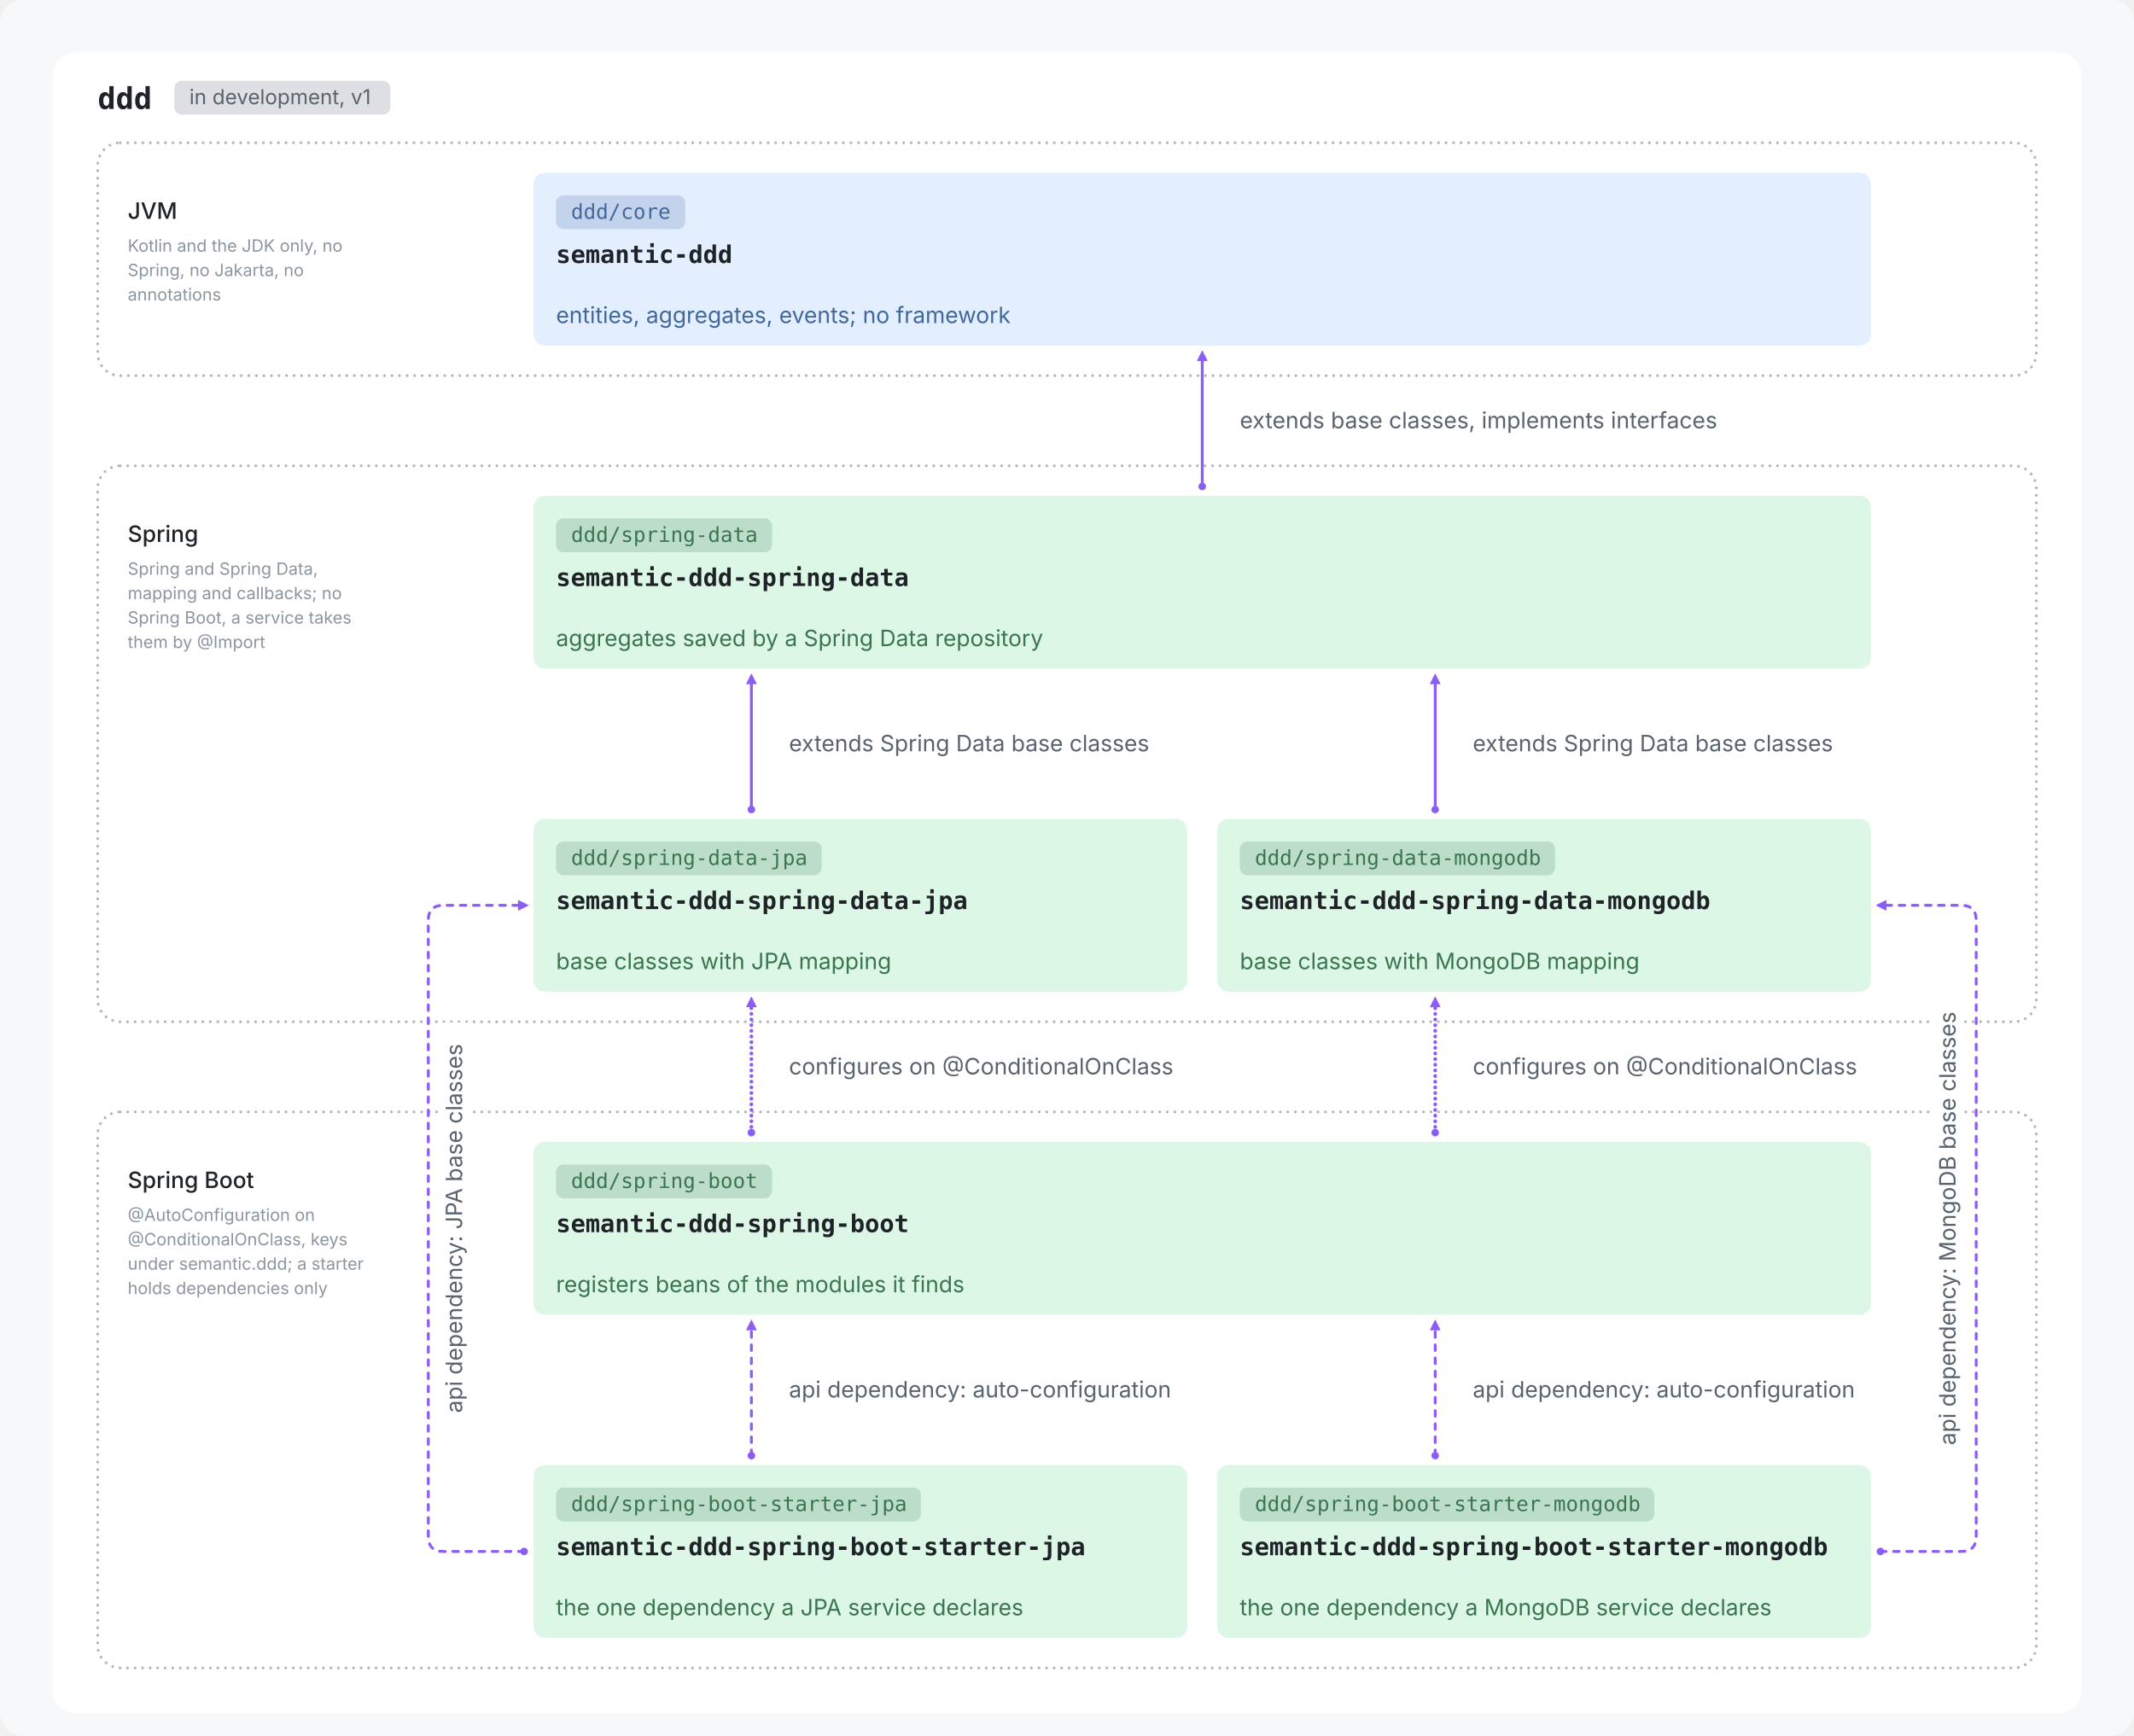
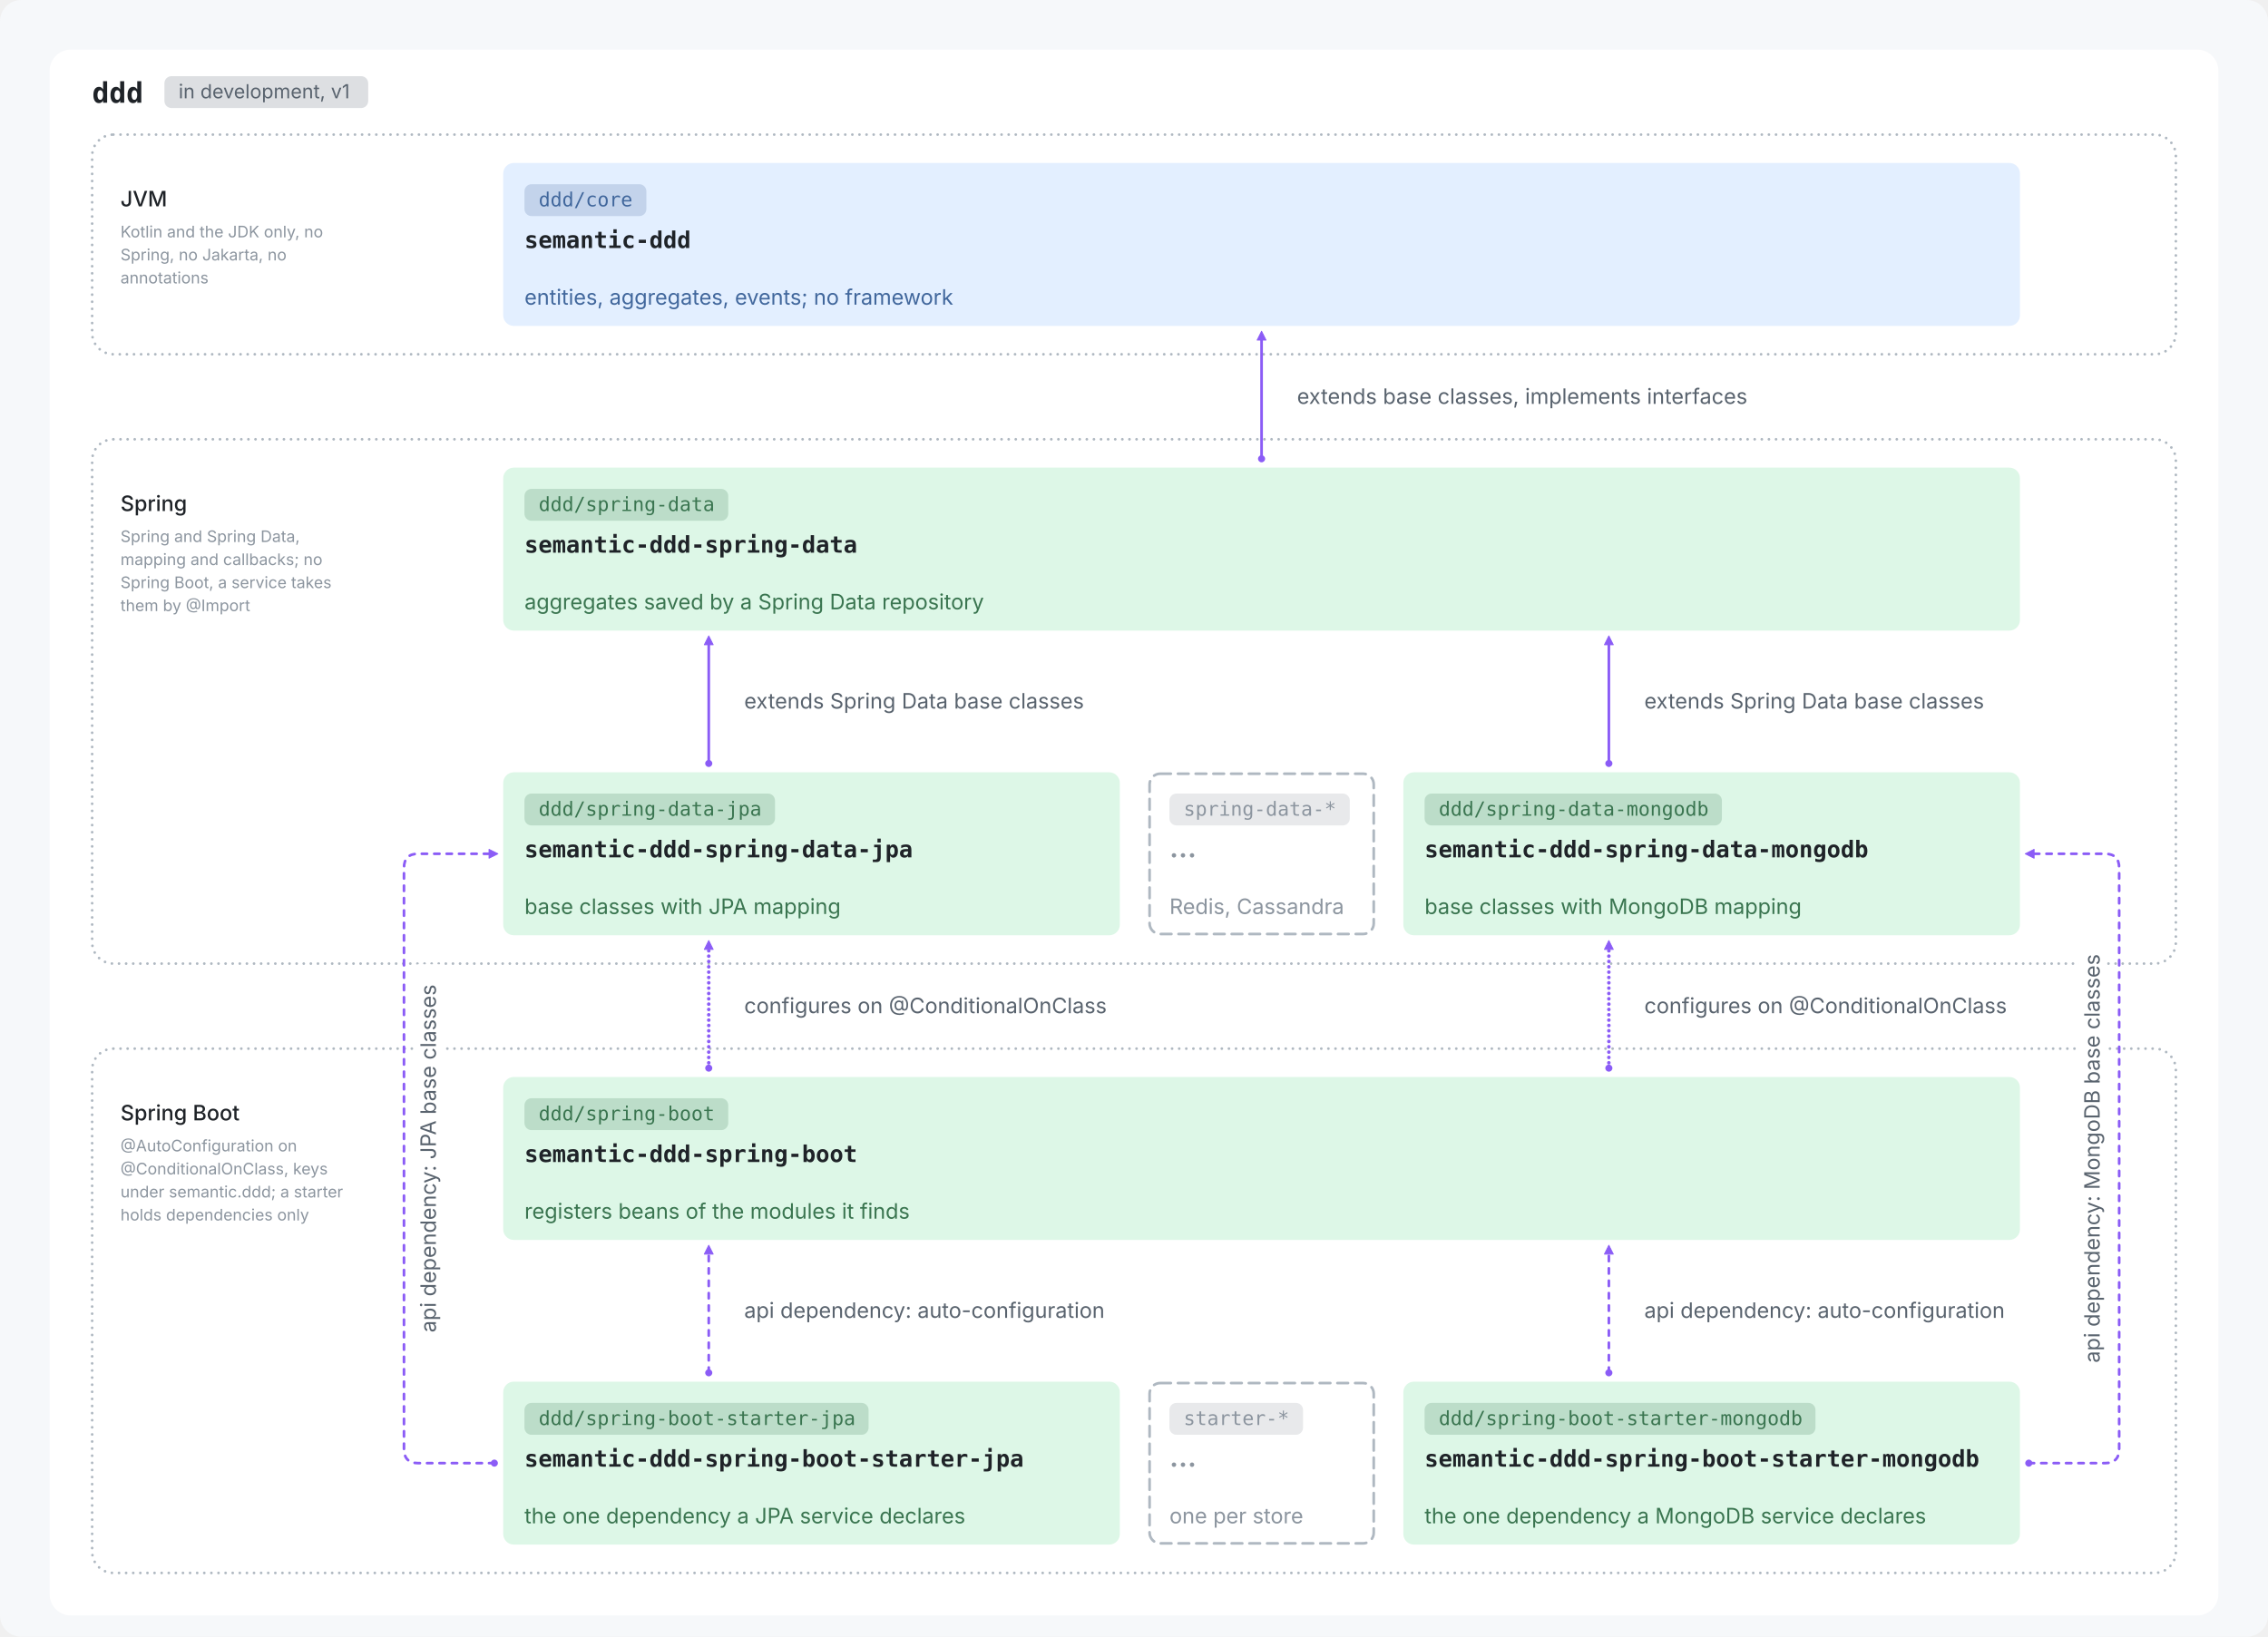
- <svg xmlns="http://www.w3.org/2000/svg" viewBox="0 0 1136 924" width="1136" height="924" role="img">
-   <rect width="1136" height="924" rx="12" fill="#F6F8FA" />
+ <svg xmlns="http://www.w3.org/2000/svg" viewBox="0 0 1280 924" width="1280" height="924" role="img">
+   <rect width="1280" height="924" rx="12" fill="#F6F8FA" />
  <g transform="translate(12,12)">
-     <rect x="16.0" y="16.0" width="1080.0" height="884.0" rx="12" fill="#FFFFFF" />
+     <rect x="16.0" y="16.0" width="1224.0" height="884.0" rx="12" fill="#FFFFFF" />
    <text x="40.0" y="46.0" font-family="ui-monospace, SFMono-Regular, 'SF Mono', Menlo, Consolas, monospace" font-size="16" font-weight="600" fill="#1F2328" text-anchor="start">ddd</text>
    <rect x="80.8" y="31.0" width="115.0" height="18" rx="4" fill="#59636E" fill-opacity="0.2" />
    <text x="88.8" y="43.5" font-family="-apple-system, BlinkMacSystemFont, 'Segoe UI', Inter, Helvetica, Arial, sans-serif" font-size="11" font-weight="400" fill="#59636E" text-anchor="start">in development, v1</text>
-     <rect x="40" y="64" width="1032" height="124" rx="12" fill="none" stroke="#AFB8C1" stroke-width="1.5" stroke-linecap="round" stroke-dasharray="0.01 4" />
+     <rect x="40" y="64" width="1176" height="124" rx="12" fill="none" stroke="#AFB8C1" stroke-width="1.5" stroke-linecap="round" stroke-dasharray="0.01 4" />
    <text x="56.0" y="104.5" font-family="-apple-system, BlinkMacSystemFont, 'Segoe UI', Inter, Helvetica, Arial, sans-serif" font-size="12" font-weight="500" fill="#1F2328" text-anchor="start">JVM</text>
    <text x="56.0" y="122.0" font-family="-apple-system, BlinkMacSystemFont, 'Segoe UI', Inter, Helvetica, Arial, sans-serif" font-size="9" font-weight="400" fill="#8C959F" text-anchor="start">Kotlin and the JDK only, no</text>
    <text x="56.0" y="135.0" font-family="-apple-system, BlinkMacSystemFont, 'Segoe UI', Inter, Helvetica, Arial, sans-serif" font-size="9" font-weight="400" fill="#8C959F" text-anchor="start">Spring, no Jakarta, no</text>
    <text x="56.0" y="148.0" font-family="-apple-system, BlinkMacSystemFont, 'Segoe UI', Inter, Helvetica, Arial, sans-serif" font-size="9" font-weight="400" fill="#8C959F" text-anchor="start">annotations</text>
-     <rect x="40" y="236" width="1032" height="296" rx="12" fill="none" stroke="#AFB8C1" stroke-width="1.5" stroke-linecap="round" stroke-dasharray="0.01 4" />
+     <rect x="40" y="236" width="1176" height="296" rx="12" fill="none" stroke="#AFB8C1" stroke-width="1.5" stroke-linecap="round" stroke-dasharray="0.01 4" />
    <text x="56.0" y="276.5" font-family="-apple-system, BlinkMacSystemFont, 'Segoe UI', Inter, Helvetica, Arial, sans-serif" font-size="12" font-weight="500" fill="#1F2328" text-anchor="start">Spring</text>
    <text x="56.0" y="294.0" font-family="-apple-system, BlinkMacSystemFont, 'Segoe UI', Inter, Helvetica, Arial, sans-serif" font-size="9" font-weight="400" fill="#8C959F" text-anchor="start">Spring and Spring Data,</text>
    <text x="56.0" y="307.0" font-family="-apple-system, BlinkMacSystemFont, 'Segoe UI', Inter, Helvetica, Arial, sans-serif" font-size="9" font-weight="400" fill="#8C959F" text-anchor="start">mapping and callbacks; no</text>
    <text x="56.0" y="320.0" font-family="-apple-system, BlinkMacSystemFont, 'Segoe UI', Inter, Helvetica, Arial, sans-serif" font-size="9" font-weight="400" fill="#8C959F" text-anchor="start">Spring Boot, a service takes</text>
    <text x="56.0" y="333.0" font-family="-apple-system, BlinkMacSystemFont, 'Segoe UI', Inter, Helvetica, Arial, sans-serif" font-size="9" font-weight="400" fill="#8C959F" text-anchor="start">them by @Import</text>
-     <rect x="40" y="580" width="1032" height="296" rx="12" fill="none" stroke="#AFB8C1" stroke-width="1.5" stroke-linecap="round" stroke-dasharray="0.01 4" />
+     <rect x="40" y="580" width="1176" height="296" rx="12" fill="none" stroke="#AFB8C1" stroke-width="1.5" stroke-linecap="round" stroke-dasharray="0.01 4" />
    <text x="56.0" y="620.5" font-family="-apple-system, BlinkMacSystemFont, 'Segoe UI', Inter, Helvetica, Arial, sans-serif" font-size="12" font-weight="500" fill="#1F2328" text-anchor="start">Spring Boot</text>
    <text x="56.0" y="638.0" font-family="-apple-system, BlinkMacSystemFont, 'Segoe UI', Inter, Helvetica, Arial, sans-serif" font-size="9" font-weight="400" fill="#8C959F" text-anchor="start">@AutoConfiguration on</text>
    <text x="56.0" y="651.0" font-family="-apple-system, BlinkMacSystemFont, 'Segoe UI', Inter, Helvetica, Arial, sans-serif" font-size="9" font-weight="400" fill="#8C959F" text-anchor="start">@ConditionalOnClass, keys</text>
    <text x="56.0" y="664.0" font-family="-apple-system, BlinkMacSystemFont, 'Segoe UI', Inter, Helvetica, Arial, sans-serif" font-size="9" font-weight="400" fill="#8C959F" text-anchor="start">under semantic.ddd; a starter</text>
    <text x="56.0" y="677.0" font-family="-apple-system, BlinkMacSystemFont, 'Segoe UI', Inter, Helvetica, Arial, sans-serif" font-size="9" font-weight="400" fill="#8C959F" text-anchor="start">holds dependencies only</text>
-     <rect x="272.0" y="80.0" width="712.0" height="92.0" rx="6" fill="#E3EFFF" />
+     <rect x="272.0" y="80.0" width="856.0" height="92.0" rx="6" fill="#E3EFFF" />
    <rect x="284.0" y="92.0" width="68.8" height="18" rx="4" fill="#41679C" fill-opacity="0.2" />
    <text x="292.0" y="104.5" font-family="ui-monospace, SFMono-Regular, 'SF Mono', Menlo, Consolas, monospace" font-size="11" font-weight="400" fill="#41679C" text-anchor="start">ddd/core</text>
    <text x="284.0" y="128.0" font-family="ui-monospace, SFMono-Regular, 'SF Mono', Menlo, Consolas, monospace" font-size="13" font-weight="600" fill="#1F2328" text-anchor="start">semantic-ddd</text>
    <text x="284.0" y="160.0" font-family="-apple-system, BlinkMacSystemFont, 'Segoe UI', Inter, Helvetica, Arial, sans-serif" font-size="12" font-weight="400" fill="#41679C" text-anchor="start">entities, aggregates, events; no framework</text>
-     <rect x="272.0" y="252.0" width="712.0" height="92.0" rx="6" fill="#DDF7E7" />
+     <rect x="272.0" y="252.0" width="856.0" height="92.0" rx="6" fill="#DDF7E7" />
    <rect x="284.0" y="264.0" width="115.0" height="18" rx="4" fill="#3A7550" fill-opacity="0.2" />
    <text x="292.0" y="276.5" font-family="ui-monospace, SFMono-Regular, 'SF Mono', Menlo, Consolas, monospace" font-size="11" font-weight="400" fill="#3A7550" text-anchor="start">ddd/spring-data</text>
    <text x="284.0" y="300.0" font-family="ui-monospace, SFMono-Regular, 'SF Mono', Menlo, Consolas, monospace" font-size="13" font-weight="600" fill="#1F2328" text-anchor="start">semantic-ddd-spring-data</text>
    <text x="284.0" y="332.0" font-family="-apple-system, BlinkMacSystemFont, 'Segoe UI', Inter, Helvetica, Arial, sans-serif" font-size="12" font-weight="400" fill="#3A7550" text-anchor="start">aggregates saved by a Spring Data repository</text>
    <rect x="272.0" y="424.0" width="348.0" height="92.0" rx="6" fill="#DDF7E7" />
    <rect x="284.0" y="436.0" width="141.4" height="18" rx="4" fill="#3A7550" fill-opacity="0.2" />
    <text x="292.0" y="448.5" font-family="ui-monospace, SFMono-Regular, 'SF Mono', Menlo, Consolas, monospace" font-size="11" font-weight="400" fill="#3A7550" text-anchor="start">ddd/spring-data-jpa</text>
    <text x="284.0" y="472.0" font-family="ui-monospace, SFMono-Regular, 'SF Mono', Menlo, Consolas, monospace" font-size="13" font-weight="600" fill="#1F2328" text-anchor="start">semantic-ddd-spring-data-jpa</text>
    <text x="284.0" y="504.0" font-family="-apple-system, BlinkMacSystemFont, 'Segoe UI', Inter, Helvetica, Arial, sans-serif" font-size="12" font-weight="400" fill="#3A7550" text-anchor="start">base classes with JPA mapping</text>
-     <rect x="636.0" y="424.0" width="348.0" height="92.0" rx="6" fill="#DDF7E7" />
-     <rect x="648.0" y="436.0" width="167.8" height="18" rx="4" fill="#3A7550" fill-opacity="0.2" />
-     <text x="656.0" y="448.5" font-family="ui-monospace, SFMono-Regular, 'SF Mono', Menlo, Consolas, monospace" font-size="11" font-weight="400" fill="#3A7550" text-anchor="start">ddd/spring-data-mongodb</text>
-     <text x="648.0" y="472.0" font-family="ui-monospace, SFMono-Regular, 'SF Mono', Menlo, Consolas, monospace" font-size="13" font-weight="600" fill="#1F2328" text-anchor="start">semantic-ddd-spring-data-mongodb</text>
-     <text x="648.0" y="504.0" font-family="-apple-system, BlinkMacSystemFont, 'Segoe UI', Inter, Helvetica, Arial, sans-serif" font-size="12" font-weight="400" fill="#3A7550" text-anchor="start">base classes with MongoDB mapping</text>
-     <rect x="272.0" y="596.0" width="712.0" height="92.0" rx="6" fill="#DDF7E7" />
+     <rect x="780.0" y="424.0" width="348.0" height="92.0" rx="6" fill="#DDF7E7" />
+     <rect x="792.0" y="436.0" width="167.8" height="18" rx="4" fill="#3A7550" fill-opacity="0.2" />
+     <text x="800.0" y="448.5" font-family="ui-monospace, SFMono-Regular, 'SF Mono', Menlo, Consolas, monospace" font-size="11" font-weight="400" fill="#3A7550" text-anchor="start">ddd/spring-data-mongodb</text>
+     <text x="792.0" y="472.0" font-family="ui-monospace, SFMono-Regular, 'SF Mono', Menlo, Consolas, monospace" font-size="13" font-weight="600" fill="#1F2328" text-anchor="start">semantic-ddd-spring-data-mongodb</text>
+     <text x="792.0" y="504.0" font-family="-apple-system, BlinkMacSystemFont, 'Segoe UI', Inter, Helvetica, Arial, sans-serif" font-size="12" font-weight="400" fill="#3A7550" text-anchor="start">base classes with MongoDB mapping</text>
+     <rect x="272.0" y="596.0" width="856.0" height="92.0" rx="6" fill="#DDF7E7" />
    <rect x="284.0" y="608.0" width="115.0" height="18" rx="4" fill="#3A7550" fill-opacity="0.2" />
    <text x="292.0" y="620.5" font-family="ui-monospace, SFMono-Regular, 'SF Mono', Menlo, Consolas, monospace" font-size="11" font-weight="400" fill="#3A7550" text-anchor="start">ddd/spring-boot</text>
    <text x="284.0" y="644.0" font-family="ui-monospace, SFMono-Regular, 'SF Mono', Menlo, Consolas, monospace" font-size="13" font-weight="600" fill="#1F2328" text-anchor="start">semantic-ddd-spring-boot</text>
    <text x="284.0" y="676.0" font-family="-apple-system, BlinkMacSystemFont, 'Segoe UI', Inter, Helvetica, Arial, sans-serif" font-size="12" font-weight="400" fill="#3A7550" text-anchor="start">registers beans of the modules it finds</text>
    <rect x="272.0" y="768.0" width="348.0" height="92.0" rx="6" fill="#DDF7E7" />
    <rect x="284.0" y="780.0" width="194.2" height="18" rx="4" fill="#3A7550" fill-opacity="0.2" />
    <text x="292.0" y="792.5" font-family="ui-monospace, SFMono-Regular, 'SF Mono', Menlo, Consolas, monospace" font-size="11" font-weight="400" fill="#3A7550" text-anchor="start">ddd/spring-boot-starter-jpa</text>
    <text x="284.0" y="816.0" font-family="ui-monospace, SFMono-Regular, 'SF Mono', Menlo, Consolas, monospace" font-size="13" font-weight="600" fill="#1F2328" text-anchor="start">semantic-ddd-spring-boot-starter-jpa</text>
    <text x="284.0" y="848.0" font-family="-apple-system, BlinkMacSystemFont, 'Segoe UI', Inter, Helvetica, Arial, sans-serif" font-size="12" font-weight="400" fill="#3A7550" text-anchor="start">the one dependency a JPA service declares</text>
-     <rect x="636.0" y="768.0" width="348.0" height="92.0" rx="6" fill="#DDF7E7" />
-     <rect x="648.0" y="780.0" width="220.6" height="18" rx="4" fill="#3A7550" fill-opacity="0.2" />
-     <text x="656.0" y="792.5" font-family="ui-monospace, SFMono-Regular, 'SF Mono', Menlo, Consolas, monospace" font-size="11" font-weight="400" fill="#3A7550" text-anchor="start">ddd/spring-boot-starter-mongodb</text>
-     <text x="648.0" y="816.0" font-family="ui-monospace, SFMono-Regular, 'SF Mono', Menlo, Consolas, monospace" font-size="13" font-weight="600" fill="#1F2328" text-anchor="start">semantic-ddd-spring-boot-starter-mongodb</text>
-     <text x="648.0" y="848.0" font-family="-apple-system, BlinkMacSystemFont, 'Segoe UI', Inter, Helvetica, Arial, sans-serif" font-size="12" font-weight="400" fill="#3A7550" text-anchor="start">the one dependency a MongoDB service declares</text>
-     <circle cx="628.0" cy="247" r="2" fill="#8B5CF6" />
-     <path d="M628.0,175 L630.5,180.0 L625.5,180.0 Z" fill="#8B5CF6" stroke="#8B5CF6" stroke-width="0.5" stroke-linejoin="round" />
-     <path d="M628.0,247 L628.0,180" stroke="#8B5CF6" stroke-width="1.5" fill="none" stroke-linecap="round" stroke-linejoin="round" />
+     <rect x="780.0" y="768.0" width="348.0" height="92.0" rx="6" fill="#DDF7E7" />
+     <rect x="792.0" y="780.0" width="220.6" height="18" rx="4" fill="#3A7550" fill-opacity="0.2" />
+     <text x="800.0" y="792.5" font-family="ui-monospace, SFMono-Regular, 'SF Mono', Menlo, Consolas, monospace" font-size="11" font-weight="400" fill="#3A7550" text-anchor="start">ddd/spring-boot-starter-mongodb</text>
+     <text x="792.0" y="816.0" font-family="ui-monospace, SFMono-Regular, 'SF Mono', Menlo, Consolas, monospace" font-size="13" font-weight="600" fill="#1F2328" text-anchor="start">semantic-ddd-spring-boot-starter-mongodb</text>
+     <text x="792.0" y="848.0" font-family="-apple-system, BlinkMacSystemFont, 'Segoe UI', Inter, Helvetica, Arial, sans-serif" font-size="12" font-weight="400" fill="#3A7550" text-anchor="start">the one dependency a MongoDB service declares</text>
+     <rect x="636.8" y="424.8" width="126.5" height="90.5" rx="6" fill="none" stroke="#AFB8C1" stroke-width="1.5" stroke-dasharray="6 4" stroke-linecap="round" />
+     <rect x="648.0" y="436.0" width="101.8" height="18" rx="4" fill="#8C959F" fill-opacity="0.2" />
+     <text x="656.0" y="448.5" font-family="ui-monospace, SFMono-Regular, 'SF Mono', Menlo, Consolas, monospace" font-size="11" font-weight="400" fill="#8C959F" text-anchor="start">spring-data-*</text>
+     <text x="648.0" y="472.0" font-family="-apple-system, BlinkMacSystemFont, 'Segoe UI', Inter, Helvetica, Arial, sans-serif" font-size="16" font-weight="600" fill="#8C959F" text-anchor="start">…</text>
+     <text x="648.0" y="504.0" font-family="-apple-system, BlinkMacSystemFont, 'Segoe UI', Inter, Helvetica, Arial, sans-serif" font-size="12" font-weight="400" fill="#8C959F" text-anchor="start">Redis, Cassandra</text>
+     <rect x="636.8" y="768.8" width="126.5" height="90.5" rx="6" fill="none" stroke="#AFB8C1" stroke-width="1.5" stroke-dasharray="6 4" stroke-linecap="round" />
+     <rect x="648.0" y="780.0" width="75.4" height="18" rx="4" fill="#8C959F" fill-opacity="0.2" />
+     <text x="656.0" y="792.5" font-family="ui-monospace, SFMono-Regular, 'SF Mono', Menlo, Consolas, monospace" font-size="11" font-weight="400" fill="#8C959F" text-anchor="start">starter-*</text>
+     <text x="648.0" y="816.0" font-family="-apple-system, BlinkMacSystemFont, 'Segoe UI', Inter, Helvetica, Arial, sans-serif" font-size="16" font-weight="600" fill="#8C959F" text-anchor="start">…</text>
+     <text x="648.0" y="848.0" font-family="-apple-system, BlinkMacSystemFont, 'Segoe UI', Inter, Helvetica, Arial, sans-serif" font-size="12" font-weight="400" fill="#8C959F" text-anchor="start">one per store</text>
+     <circle cx="700.0" cy="247" r="2" fill="#8B5CF6" />
+     <path d="M700.0,175 L702.5,180.0 L697.5,180.0 Z" fill="#8B5CF6" stroke="#8B5CF6" stroke-width="0.5" stroke-linejoin="round" />
+     <path d="M700.0,247 L700.0,180" stroke="#8B5CF6" stroke-width="1.5" fill="none" stroke-linecap="round" stroke-linejoin="round" />
    <circle cx="388.0" cy="419" r="2" fill="#8B5CF6" />
    <path d="M388.0,347 L390.5,352.0 L385.5,352.0 Z" fill="#8B5CF6" stroke="#8B5CF6" stroke-width="0.5" stroke-linejoin="round" />
    <path d="M388.0,419 L388.0,352" stroke="#8B5CF6" stroke-width="1.5" fill="none" stroke-linecap="round" stroke-linejoin="round" />
-     <circle cx="752.0" cy="419" r="2" fill="#8B5CF6" />
-     <path d="M752.0,347 L754.5,352.0 L749.5,352.0 Z" fill="#8B5CF6" stroke="#8B5CF6" stroke-width="0.5" stroke-linejoin="round" />
-     <path d="M752.0,419 L752.0,352" stroke="#8B5CF6" stroke-width="1.5" fill="none" stroke-linecap="round" stroke-linejoin="round" />
+     <circle cx="896.0" cy="419" r="2" fill="#8B5CF6" />
+     <path d="M896.0,347 L898.5,352.0 L893.5,352.0 Z" fill="#8B5CF6" stroke="#8B5CF6" stroke-width="0.5" stroke-linejoin="round" />
+     <path d="M896.0,419 L896.0,352" stroke="#8B5CF6" stroke-width="1.5" fill="none" stroke-linecap="round" stroke-linejoin="round" />
    <circle cx="388.0" cy="591" r="2" fill="#8B5CF6" />
    <path d="M388.0,519 L390.5,524.0 L385.5,524.0 Z" fill="#8B5CF6" stroke="#8B5CF6" stroke-width="0.5" stroke-linejoin="round" />
    <path d="M388.0,591 L388.0,524" stroke="#8B5CF6" stroke-width="2" fill="none" stroke-linecap="round" stroke-linejoin="round" stroke-dasharray="0.01 3" />
-     <circle cx="752.0" cy="591" r="2" fill="#8B5CF6" />
-     <path d="M752.0,519 L754.5,524.0 L749.5,524.0 Z" fill="#8B5CF6" stroke="#8B5CF6" stroke-width="0.5" stroke-linejoin="round" />
-     <path d="M752.0,591 L752.0,524" stroke="#8B5CF6" stroke-width="2" fill="none" stroke-linecap="round" stroke-linejoin="round" stroke-dasharray="0.01 3" />
+     <circle cx="896.0" cy="591" r="2" fill="#8B5CF6" />
+     <path d="M896.0,519 L898.5,524.0 L893.5,524.0 Z" fill="#8B5CF6" stroke="#8B5CF6" stroke-width="0.5" stroke-linejoin="round" />
+     <path d="M896.0,591 L896.0,524" stroke="#8B5CF6" stroke-width="2" fill="none" stroke-linecap="round" stroke-linejoin="round" stroke-dasharray="0.01 3" />
    <circle cx="388.0" cy="763" r="2" fill="#8B5CF6" />
    <path d="M388.0,691 L390.5,696.0 L385.5,696.0 Z" fill="#8B5CF6" stroke="#8B5CF6" stroke-width="0.5" stroke-linejoin="round" />
    <path d="M388.0,763 L388.0,696" stroke="#8B5CF6" stroke-width="1.5" fill="none" stroke-linecap="round" stroke-linejoin="round" stroke-dasharray="3 4" />
-     <circle cx="752.0" cy="763" r="2" fill="#8B5CF6" />
-     <path d="M752.0,691 L754.5,696.0 L749.5,696.0 Z" fill="#8B5CF6" stroke="#8B5CF6" stroke-width="0.5" stroke-linejoin="round" />
-     <path d="M752.0,763 L752.0,696" stroke="#8B5CF6" stroke-width="1.5" fill="none" stroke-linecap="round" stroke-linejoin="round" stroke-dasharray="3 4" />
+     <circle cx="896.0" cy="763" r="2" fill="#8B5CF6" />
+     <path d="M896.0,691 L898.5,696.0 L893.5,696.0 Z" fill="#8B5CF6" stroke="#8B5CF6" stroke-width="0.5" stroke-linejoin="round" />
+     <path d="M896.0,763 L896.0,696" stroke="#8B5CF6" stroke-width="1.5" fill="none" stroke-linecap="round" stroke-linejoin="round" stroke-dasharray="3 4" />
    <circle cx="267" cy="814.0" r="2" fill="#8B5CF6" />
    <path d="M269,470.0 L264.0,472.5 L264.0,467.5 Z" fill="#8B5CF6" stroke="#8B5CF6" stroke-width="0.5" stroke-linejoin="round" />
    <path d="M267,814.0 L224,814.0 Q216,814.0 216,806.0 L216,478.0 Q216,470.0 224,470.0 L264,470.0" stroke="#8B5CF6" stroke-width="1.5" fill="none" stroke-linecap="round" stroke-linejoin="round" stroke-dasharray="3 4" />
-     <circle cx="989" cy="814.0" r="2" fill="#8B5CF6" />
-     <path d="M987,470.0 L992.0,467.5 L992.0,472.5 Z" fill="#8B5CF6" stroke="#8B5CF6" stroke-width="0.5" stroke-linejoin="round" />
-     <path d="M989,814.0 L1032,814.0 Q1040,814.0 1040,806.0 L1040,478.0 Q1040,470.0 1032,470.0 L992,470.0" stroke="#8B5CF6" stroke-width="1.5" fill="none" stroke-linecap="round" stroke-linejoin="round" stroke-dasharray="3 4" />
-     <text x="648.0" y="216.0" font-family="-apple-system, BlinkMacSystemFont, 'Segoe UI', Inter, Helvetica, Arial, sans-serif" font-size="12" font-weight="400" fill="#59636E" text-anchor="start">extends base classes, implements interfaces</text>
+     <circle cx="1133" cy="814.0" r="2" fill="#8B5CF6" />
+     <path d="M1131,470.0 L1136.0,467.5 L1136.0,472.5 Z" fill="#8B5CF6" stroke="#8B5CF6" stroke-width="0.5" stroke-linejoin="round" />
+     <path d="M1133,814.0 L1176,814.0 Q1184,814.0 1184,806.0 L1184,478.0 Q1184,470.0 1176,470.0 L1136,470.0" stroke="#8B5CF6" stroke-width="1.5" fill="none" stroke-linecap="round" stroke-linejoin="round" stroke-dasharray="3 4" />
+     <text x="720.0" y="216.0" font-family="-apple-system, BlinkMacSystemFont, 'Segoe UI', Inter, Helvetica, Arial, sans-serif" font-size="12" font-weight="400" fill="#59636E" text-anchor="start">extends base classes, implements interfaces</text>
    <text x="408.0" y="388.0" font-family="-apple-system, BlinkMacSystemFont, 'Segoe UI', Inter, Helvetica, Arial, sans-serif" font-size="12" font-weight="400" fill="#59636E" text-anchor="start">extends Spring Data base classes</text>
-     <text x="772.0" y="388.0" font-family="-apple-system, BlinkMacSystemFont, 'Segoe UI', Inter, Helvetica, Arial, sans-serif" font-size="12" font-weight="400" fill="#59636E" text-anchor="start">extends Spring Data base classes</text>
+     <text x="916.0" y="388.0" font-family="-apple-system, BlinkMacSystemFont, 'Segoe UI', Inter, Helvetica, Arial, sans-serif" font-size="12" font-weight="400" fill="#59636E" text-anchor="start">extends Spring Data base classes</text>
    <text x="408.0" y="560.0" font-family="-apple-system, BlinkMacSystemFont, 'Segoe UI', Inter, Helvetica, Arial, sans-serif" font-size="12" font-weight="400" fill="#59636E" text-anchor="start">configures on @ConditionalOnClass</text>
-     <text x="772.0" y="560.0" font-family="-apple-system, BlinkMacSystemFont, 'Segoe UI', Inter, Helvetica, Arial, sans-serif" font-size="12" font-weight="400" fill="#59636E" text-anchor="start">configures on @ConditionalOnClass</text>
+     <text x="916.0" y="560.0" font-family="-apple-system, BlinkMacSystemFont, 'Segoe UI', Inter, Helvetica, Arial, sans-serif" font-size="12" font-weight="400" fill="#59636E" text-anchor="start">configures on @ConditionalOnClass</text>
    <text x="408.0" y="732.0" font-family="-apple-system, BlinkMacSystemFont, 'Segoe UI', Inter, Helvetica, Arial, sans-serif" font-size="12" font-weight="400" fill="#59636E" text-anchor="start">api dependency: auto-configuration</text>
-     <text x="772.0" y="732.0" font-family="-apple-system, BlinkMacSystemFont, 'Segoe UI', Inter, Helvetica, Arial, sans-serif" font-size="12" font-weight="400" fill="#59636E" text-anchor="start">api dependency: auto-configuration</text>
+     <text x="916.0" y="732.0" font-family="-apple-system, BlinkMacSystemFont, 'Segoe UI', Inter, Helvetica, Arial, sans-serif" font-size="12" font-weight="400" fill="#59636E" text-anchor="start">api dependency: auto-configuration</text>
    <g transform="rotate(-90 234 642.0)">
      <rect x="124.4" y="630.0" width="219.2" height="16.0" rx="2" fill="#FFFFFF" />
      <text x="234.0" y="642.0" font-family="-apple-system, BlinkMacSystemFont, 'Segoe UI', Inter, Helvetica, Arial, sans-serif" font-size="12" font-weight="400" fill="#59636E" text-anchor="middle">api dependency: JPA base classes</text>
    </g>
-     <g transform="rotate(-90 1029 642.0)">
-       <rect x="906.2" y="630.0" width="245.6" height="16.0" rx="2" fill="#FFFFFF" />
-       <text x="1029.0" y="642.0" font-family="-apple-system, BlinkMacSystemFont, 'Segoe UI', Inter, Helvetica, Arial, sans-serif" font-size="12" font-weight="400" fill="#59636E" text-anchor="middle">api dependency: MongoDB base classes</text>
+     <g transform="rotate(-90 1173 642.0)">
+       <rect x="1050.2" y="630.0" width="245.6" height="16.0" rx="2" fill="#FFFFFF" />
+       <text x="1173.0" y="642.0" font-family="-apple-system, BlinkMacSystemFont, 'Segoe UI', Inter, Helvetica, Arial, sans-serif" font-size="12" font-weight="400" fill="#59636E" text-anchor="middle">api dependency: MongoDB base classes</text>
    </g>
  </g>
</svg>
